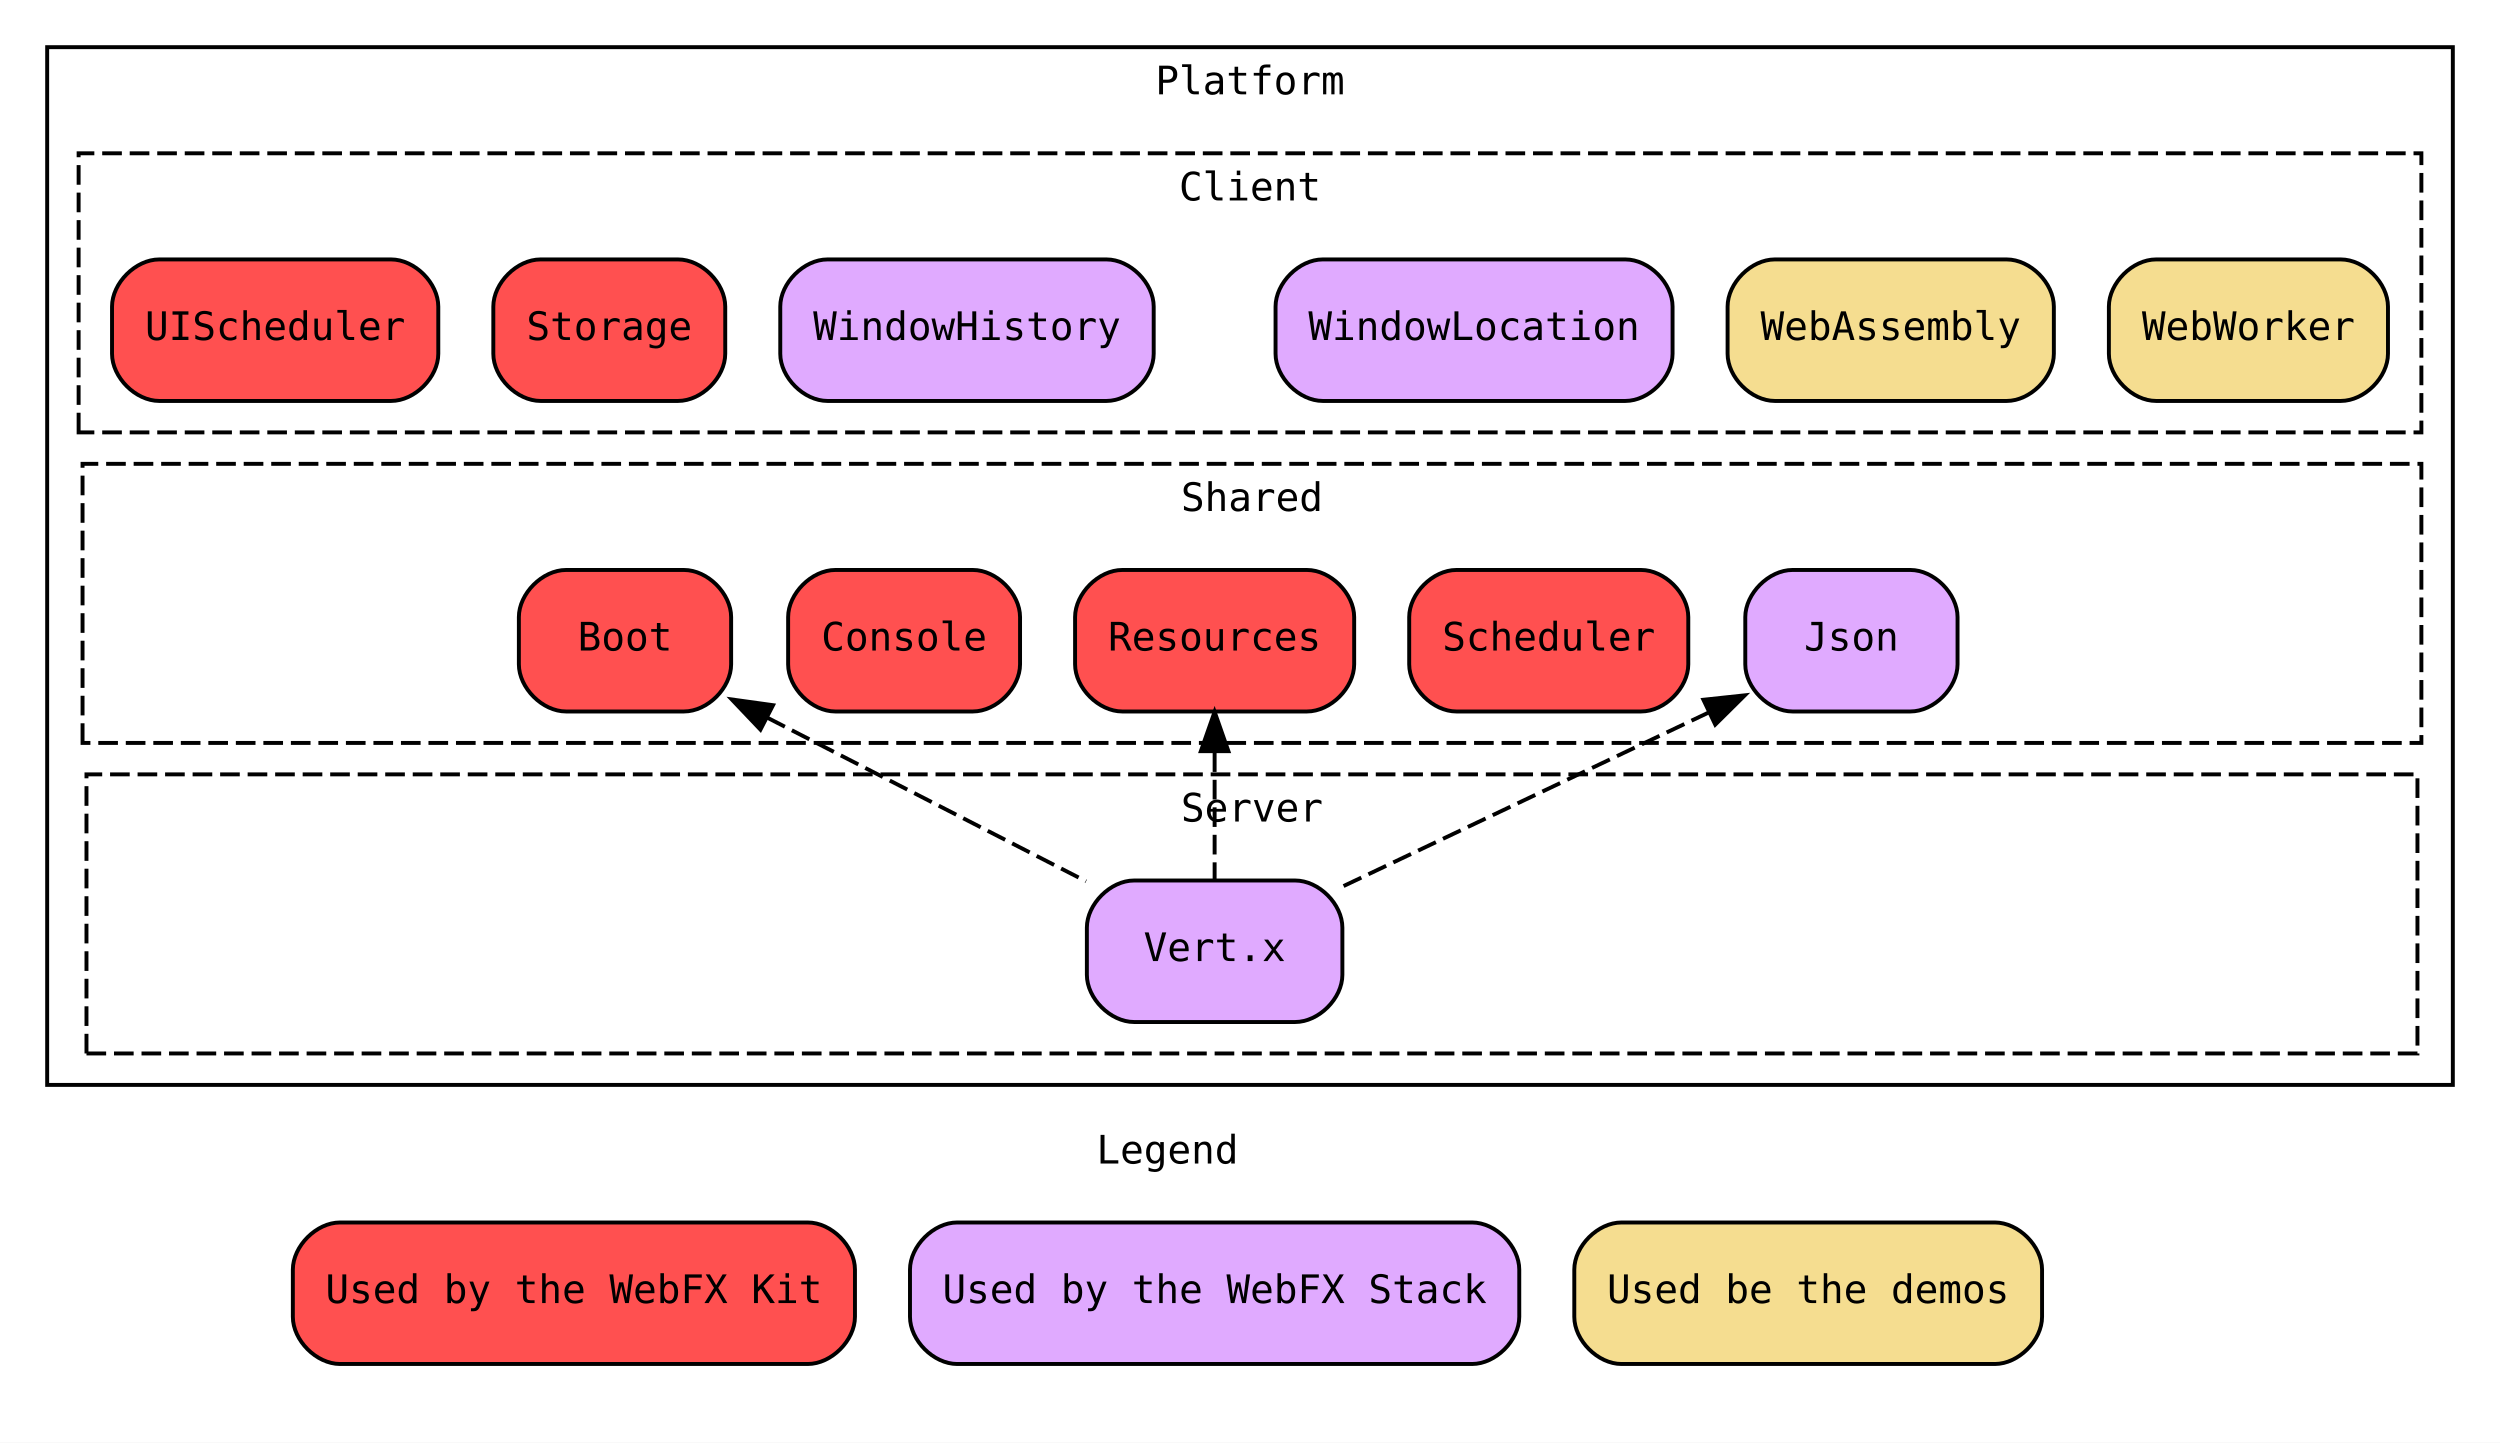
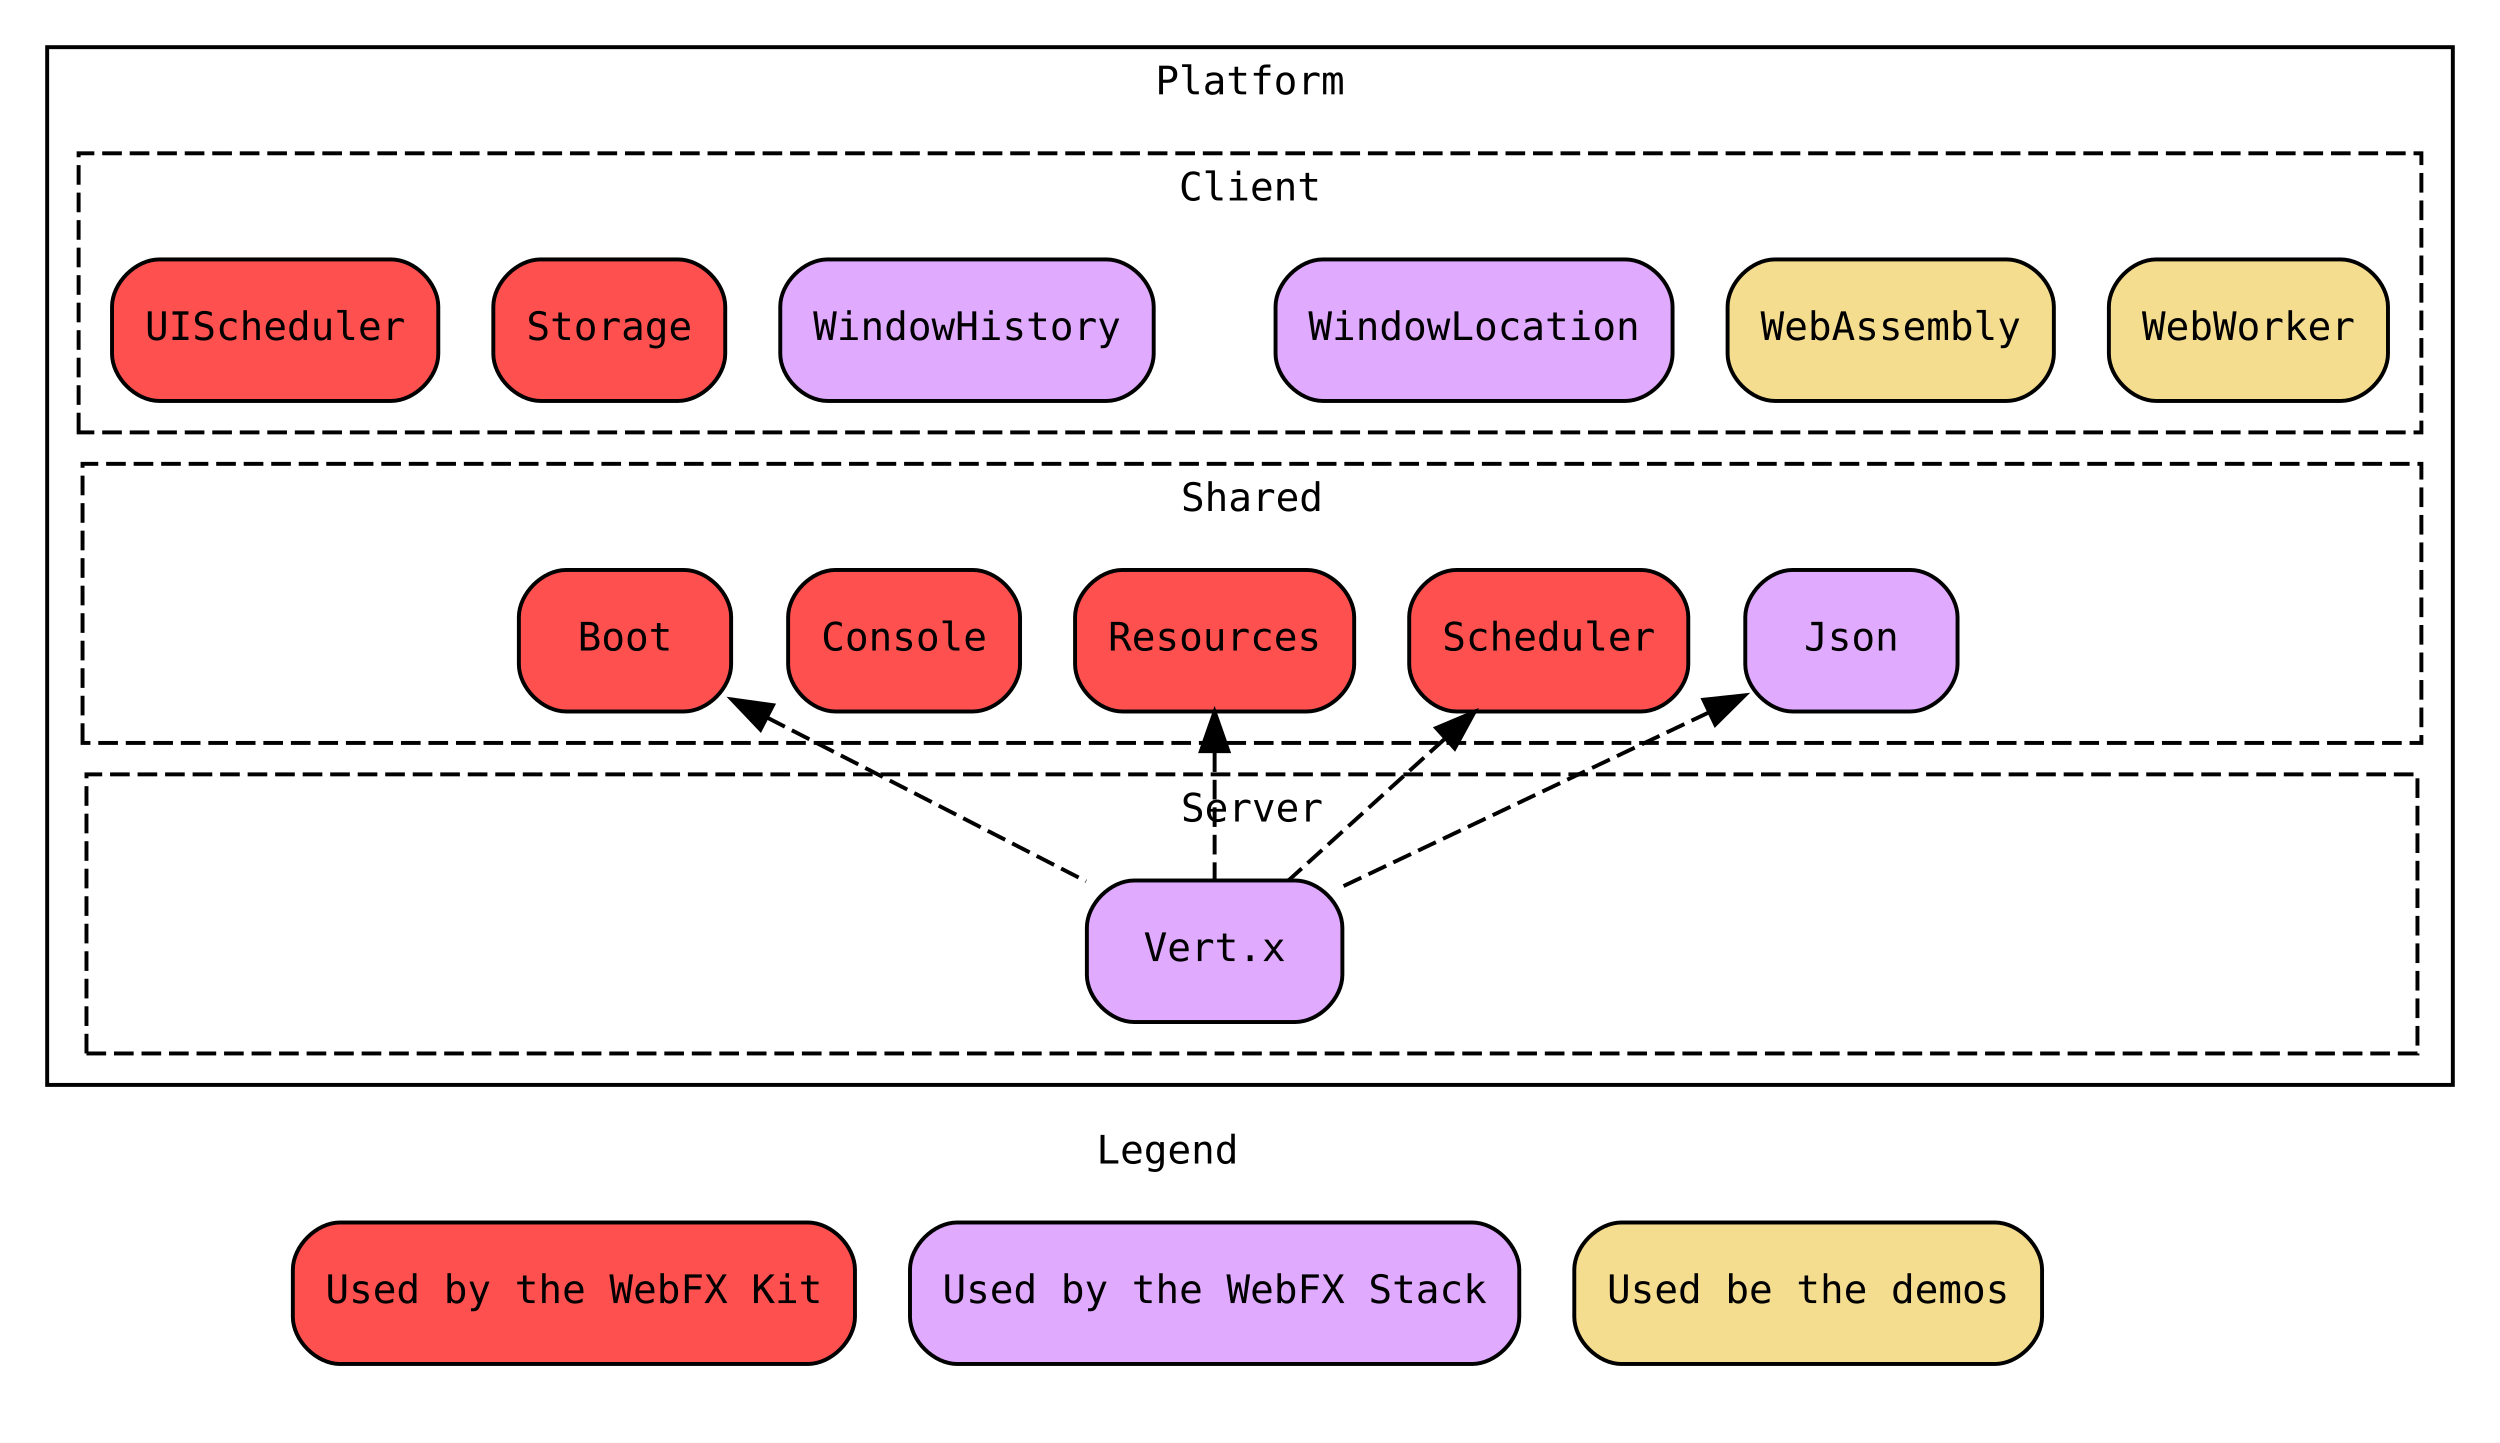
<svg xmlns="http://www.w3.org/2000/svg" height="367pt" preserveAspectRatio="xMidYMid meet" viewBox="0.00 0.00 636.00 367.00" width="636pt">
  <g class="graph" id="graph0" transform="scale(1 1) rotate(0) translate(4 363)">
    <polygon fill="white" points="-4,4 -4,-363 632,-363 632,4 -4,4" stroke="transparent" />
    <g class="cluster" id="clust1">
      <polygon fill="none" points="8,-87 8,-351 620,-351 620,-87 8,-87" stroke="black" />
      <text font-family="monospace" font-size="10.00" text-anchor="middle" x="314" y="-339">Platform  </text>
    </g>
    <g class="cluster" id="clust2">
      <polygon fill="none" points="16,-253 16,-324 612,-324 612,-253 16,-253" stroke="black" stroke-dasharray="5,2" />
      <text font-family="monospace" font-size="10.00" text-anchor="middle" x="314" y="-312">Client  </text>
    </g>
    <g class="cluster" id="clust4">
      <polygon fill="none" points="17,-174 17,-245 612,-245 612,-174 17,-174" stroke="black" stroke-dasharray="5,2" />
      <text font-family="monospace" font-size="10.00" text-anchor="middle" x="314.5" y="-233">Shared  </text>
    </g>
    <g class="cluster" id="clust6">
      <polygon fill="none" points="18,-95 18,-166 611,-166 611,-95 18,-95" stroke="black" stroke-dasharray="5,2" />
-       <text font-family="monospace" font-size="10.00" text-anchor="middle" x="314.5" y="-154">       Server</text>
+       <text font-family="monospace" font-size="10.00" text-anchor="middle" x="314.5" y="-154">Server            </text>
    </g>
    <g class="cluster" id="clust8">
      <text font-family="monospace" font-size="10.00" text-anchor="middle" x="293" y="-67">    Legend</text>
    </g>
    <g class="node" id="node1">
      <path d="M95.5,-297C95.5,-297 36.5,-297 36.5,-297 30.5,-297 24.5,-291 24.5,-285 24.5,-285 24.5,-273 24.5,-273 24.5,-267 30.5,-261 36.5,-261 36.5,-261 95.5,-261 95.5,-261 101.5,-261 107.5,-267 107.5,-273 107.5,-273 107.5,-285 107.5,-285 107.5,-291 101.5,-297 95.5,-297" fill="#ff5050" stroke="black" />
      <text font-family="monospace" font-size="10.00" text-anchor="middle" x="66" y="-276.5">UIScheduler</text>
    </g>
    <g class="node" id="node2">
      <path d="M168.5,-297C168.5,-297 133.5,-297 133.5,-297 127.5,-297 121.5,-291 121.5,-285 121.5,-285 121.5,-273 121.5,-273 121.5,-267 127.5,-261 133.5,-261 133.5,-261 168.5,-261 168.5,-261 174.5,-261 180.5,-267 180.5,-273 180.5,-273 180.5,-285 180.5,-285 180.5,-291 174.5,-297 168.5,-297" fill="#ff5050" stroke="black" />
      <text font-family="monospace" font-size="10.00" text-anchor="middle" x="151" y="-276.5">Storage</text>
    </g>
    <g class="node" id="node3">
      <path d="M277.5,-297C277.5,-297 206.5,-297 206.5,-297 200.5,-297 194.5,-291 194.5,-285 194.5,-285 194.5,-273 194.5,-273 194.5,-267 200.5,-261 206.5,-261 206.5,-261 277.5,-261 277.5,-261 283.5,-261 289.5,-267 289.5,-273 289.5,-273 289.5,-285 289.5,-285 289.5,-291 283.5,-297 277.5,-297" fill="#e0aaff" stroke="black" />
      <text font-family="monospace" font-size="10.00" text-anchor="middle" x="242" y="-276.5">WindowHistory</text>
    </g>
    <g class="node" id="node5">
      <path d="M409.5,-297C409.5,-297 332.5,-297 332.5,-297 326.5,-297 320.5,-291 320.5,-285 320.5,-285 320.5,-273 320.5,-273 320.5,-267 326.5,-261 332.5,-261 332.5,-261 409.5,-261 409.5,-261 415.5,-261 421.5,-267 421.5,-273 421.5,-273 421.5,-285 421.5,-285 421.5,-291 415.5,-297 409.5,-297" fill="#e0aaff" stroke="black" />
      <text font-family="monospace" font-size="10.00" text-anchor="middle" x="371" y="-276.5">WindowLocation</text>
    </g>
    <g class="node" id="node11">
      <path d="M328.5,-218C328.5,-218 281.5,-218 281.5,-218 275.5,-218 269.5,-212 269.5,-206 269.5,-206 269.5,-194 269.5,-194 269.5,-188 275.5,-182 281.5,-182 281.5,-182 328.5,-182 328.5,-182 334.5,-182 340.5,-188 340.5,-194 340.5,-194 340.5,-206 340.5,-206 340.5,-212 334.5,-218 328.5,-218" fill="#ff5050" stroke="black" />
      <text font-family="monospace" font-size="10.00" text-anchor="middle" x="305" y="-197.5">Resources</text>
    </g>
    <g class="node" id="node6">
      <path d="M506.5,-297C506.5,-297 447.5,-297 447.5,-297 441.5,-297 435.5,-291 435.5,-285 435.5,-285 435.5,-273 435.5,-273 435.5,-267 441.5,-261 447.5,-261 447.5,-261 506.5,-261 506.5,-261 512.5,-261 518.5,-267 518.5,-273 518.5,-273 518.5,-285 518.5,-285 518.5,-291 512.5,-297 506.5,-297" fill="#f5dd90" stroke="black" />
      <text font-family="monospace" font-size="10.00" text-anchor="middle" x="477" y="-276.5">WebAssembly</text>
    </g>
    <g class="node" id="node7">
      <path d="M591.5,-297C591.5,-297 544.5,-297 544.5,-297 538.5,-297 532.5,-291 532.5,-285 532.5,-285 532.5,-273 532.5,-273 532.5,-267 538.5,-261 544.5,-261 544.5,-261 591.5,-261 591.5,-261 597.5,-261 603.5,-267 603.5,-273 603.5,-273 603.5,-285 603.5,-285 603.5,-291 597.5,-297 591.5,-297" fill="#f5dd90" stroke="black" />
      <text font-family="monospace" font-size="10.00" text-anchor="middle" x="568" y="-276.5">WebWorker</text>
    </g>
    <g class="node" id="node9">
      <path d="M170,-218C170,-218 140,-218 140,-218 134,-218 128,-212 128,-206 128,-206 128,-194 128,-194 128,-188 134,-182 140,-182 140,-182 170,-182 170,-182 176,-182 182,-188 182,-194 182,-194 182,-206 182,-206 182,-212 176,-218 170,-218" fill="#ff5050" stroke="black" />
      <text font-family="monospace" font-size="10.00" text-anchor="middle" x="155" y="-197.5">Boot</text>
    </g>
    <g class="node" id="node10">
      <path d="M243.5,-218C243.5,-218 208.5,-218 208.5,-218 202.5,-218 196.5,-212 196.5,-206 196.5,-206 196.5,-194 196.5,-194 196.5,-188 202.5,-182 208.5,-182 208.5,-182 243.5,-182 243.5,-182 249.5,-182 255.5,-188 255.5,-194 255.5,-194 255.5,-206 255.5,-206 255.5,-212 249.5,-218 243.5,-218" fill="#ff5050" stroke="black" />
      <text font-family="monospace" font-size="10.00" text-anchor="middle" x="226" y="-197.5">Console</text>
    </g>
    <g class="node" id="node16">
      <path d="M325.5,-139C325.5,-139 284.5,-139 284.5,-139 278.5,-139 272.5,-133 272.5,-127 272.5,-127 272.5,-115 272.5,-115 272.5,-109 278.5,-103 284.5,-103 284.5,-103 325.5,-103 325.5,-103 331.5,-103 337.5,-109 337.5,-115 337.5,-115 337.5,-127 337.5,-127 337.5,-133 331.5,-139 325.5,-139" fill="#e0aaff" stroke="black" />
      <text font-family="monospace" font-size="10.00" text-anchor="middle" x="305" y="-118.5"> Vert.x </text>
    </g>
    <g class="edge" id="edge15">
      <path d="M191.22,-180.41C215.92,-167.73 248.37,-151.07 272.29,-138.79" fill="none" stroke="black" stroke-dasharray="5,2" />
      <polygon fill="black" points="189.46,-177.38 182.16,-185.06 192.66,-183.6 189.46,-177.38" stroke="black" />
    </g>
    <g class="node" id="node12">
      <path d="M413.5,-218C413.5,-218 366.5,-218 366.5,-218 360.5,-218 354.5,-212 354.5,-206 354.5,-206 354.5,-194 354.5,-194 354.5,-188 360.5,-182 366.5,-182 366.5,-182 413.5,-182 413.5,-182 419.5,-182 425.5,-188 425.5,-194 425.5,-194 425.5,-206 425.5,-206 425.5,-212 419.5,-218 413.5,-218" fill="#ff5050" stroke="black" />
      <text font-family="monospace" font-size="10.00" text-anchor="middle" x="390" y="-197.5">Scheduler</text>
    </g>
    <g class="edge" id="edge16">
      <path d="M305,-171.62C305,-160.76 305,-148.6 305,-139.04" fill="none" stroke="black" stroke-dasharray="5,2" />
      <polygon fill="black" points="301.5,-171.91 305,-181.91 308.5,-171.91 301.5,-171.91" stroke="black" />
    </g>
    <g class="node" id="node13">
      <path d="M482,-218C482,-218 452,-218 452,-218 446,-218 440,-212 440,-206 440,-206 440,-194 440,-194 440,-188 446,-182 452,-182 452,-182 482,-182 482,-182 488,-182 494,-188 494,-194 494,-194 494,-206 494,-206 494,-212 488,-218 482,-218" fill="#e0aaff" stroke="black" />
      <text font-family="monospace" font-size="10.00" text-anchor="middle" x="467" y="-197.5">Json</text>
    </g>
    <g class="edge" id="edge17">
+       <path d="M363.47,-174.97C350.61,-163.32 335.47,-149.6 323.81,-139.04" fill="none" stroke="black" stroke-dasharray="5,2" />
+       <polygon fill="black" points="361.37,-177.79 371.14,-181.91 366.07,-172.6 361.37,-177.79" stroke="black" />
+     </g>
+     <g class="edge" id="edge18">
      <path d="M430.83,-181.81C402.87,-168.52 364.51,-150.28 337.51,-137.45" fill="none" stroke="black" stroke-dasharray="5,2" />
      <polygon fill="black" points="429.35,-184.98 439.88,-186.11 432.36,-178.66 429.35,-184.98" stroke="black" />
    </g>
    <g class="node" id="node19">
      <path d="M370.5,-52C370.5,-52 239.5,-52 239.5,-52 233.5,-52 227.5,-46 227.5,-40 227.5,-40 227.5,-28 227.5,-28 227.5,-22 233.5,-16 239.5,-16 239.5,-16 370.5,-16 370.5,-16 376.5,-16 382.5,-22 382.5,-28 382.5,-28 382.5,-40 382.5,-40 382.5,-46 376.5,-52 370.5,-52" fill="#e0aaff" stroke="black" />
      <text font-family="monospace" font-size="10.00" text-anchor="middle" x="305" y="-31.5">Used by the WebFX Stack</text>
    </g>
    <g class="node" id="node18">
      <path d="M201.5,-52C201.5,-52 82.5,-52 82.5,-52 76.5,-52 70.5,-46 70.5,-40 70.5,-40 70.5,-28 70.5,-28 70.5,-22 76.5,-16 82.5,-16 82.5,-16 201.5,-16 201.5,-16 207.5,-16 213.5,-22 213.5,-28 213.5,-28 213.5,-40 213.5,-40 213.5,-46 207.5,-52 201.5,-52" fill="#ff5050" stroke="black" />
      <text font-family="monospace" font-size="10.00" text-anchor="middle" x="142" y="-31.5">Used by the WebFX Kit</text>
    </g>
    <g class="node" id="node20">
      <path d="M503.5,-52C503.5,-52 408.5,-52 408.5,-52 402.5,-52 396.5,-46 396.5,-40 396.5,-40 396.5,-28 396.5,-28 396.5,-22 402.5,-16 408.5,-16 408.5,-16 503.5,-16 503.5,-16 509.5,-16 515.5,-22 515.5,-28 515.5,-28 515.5,-40 515.5,-40 515.5,-46 509.5,-52 503.5,-52" fill="#f5dd90" stroke="black" />
      <text font-family="monospace" font-size="10.00" text-anchor="middle" x="456" y="-31.5">Used be the demos</text>
    </g>
  </g>
</svg>
